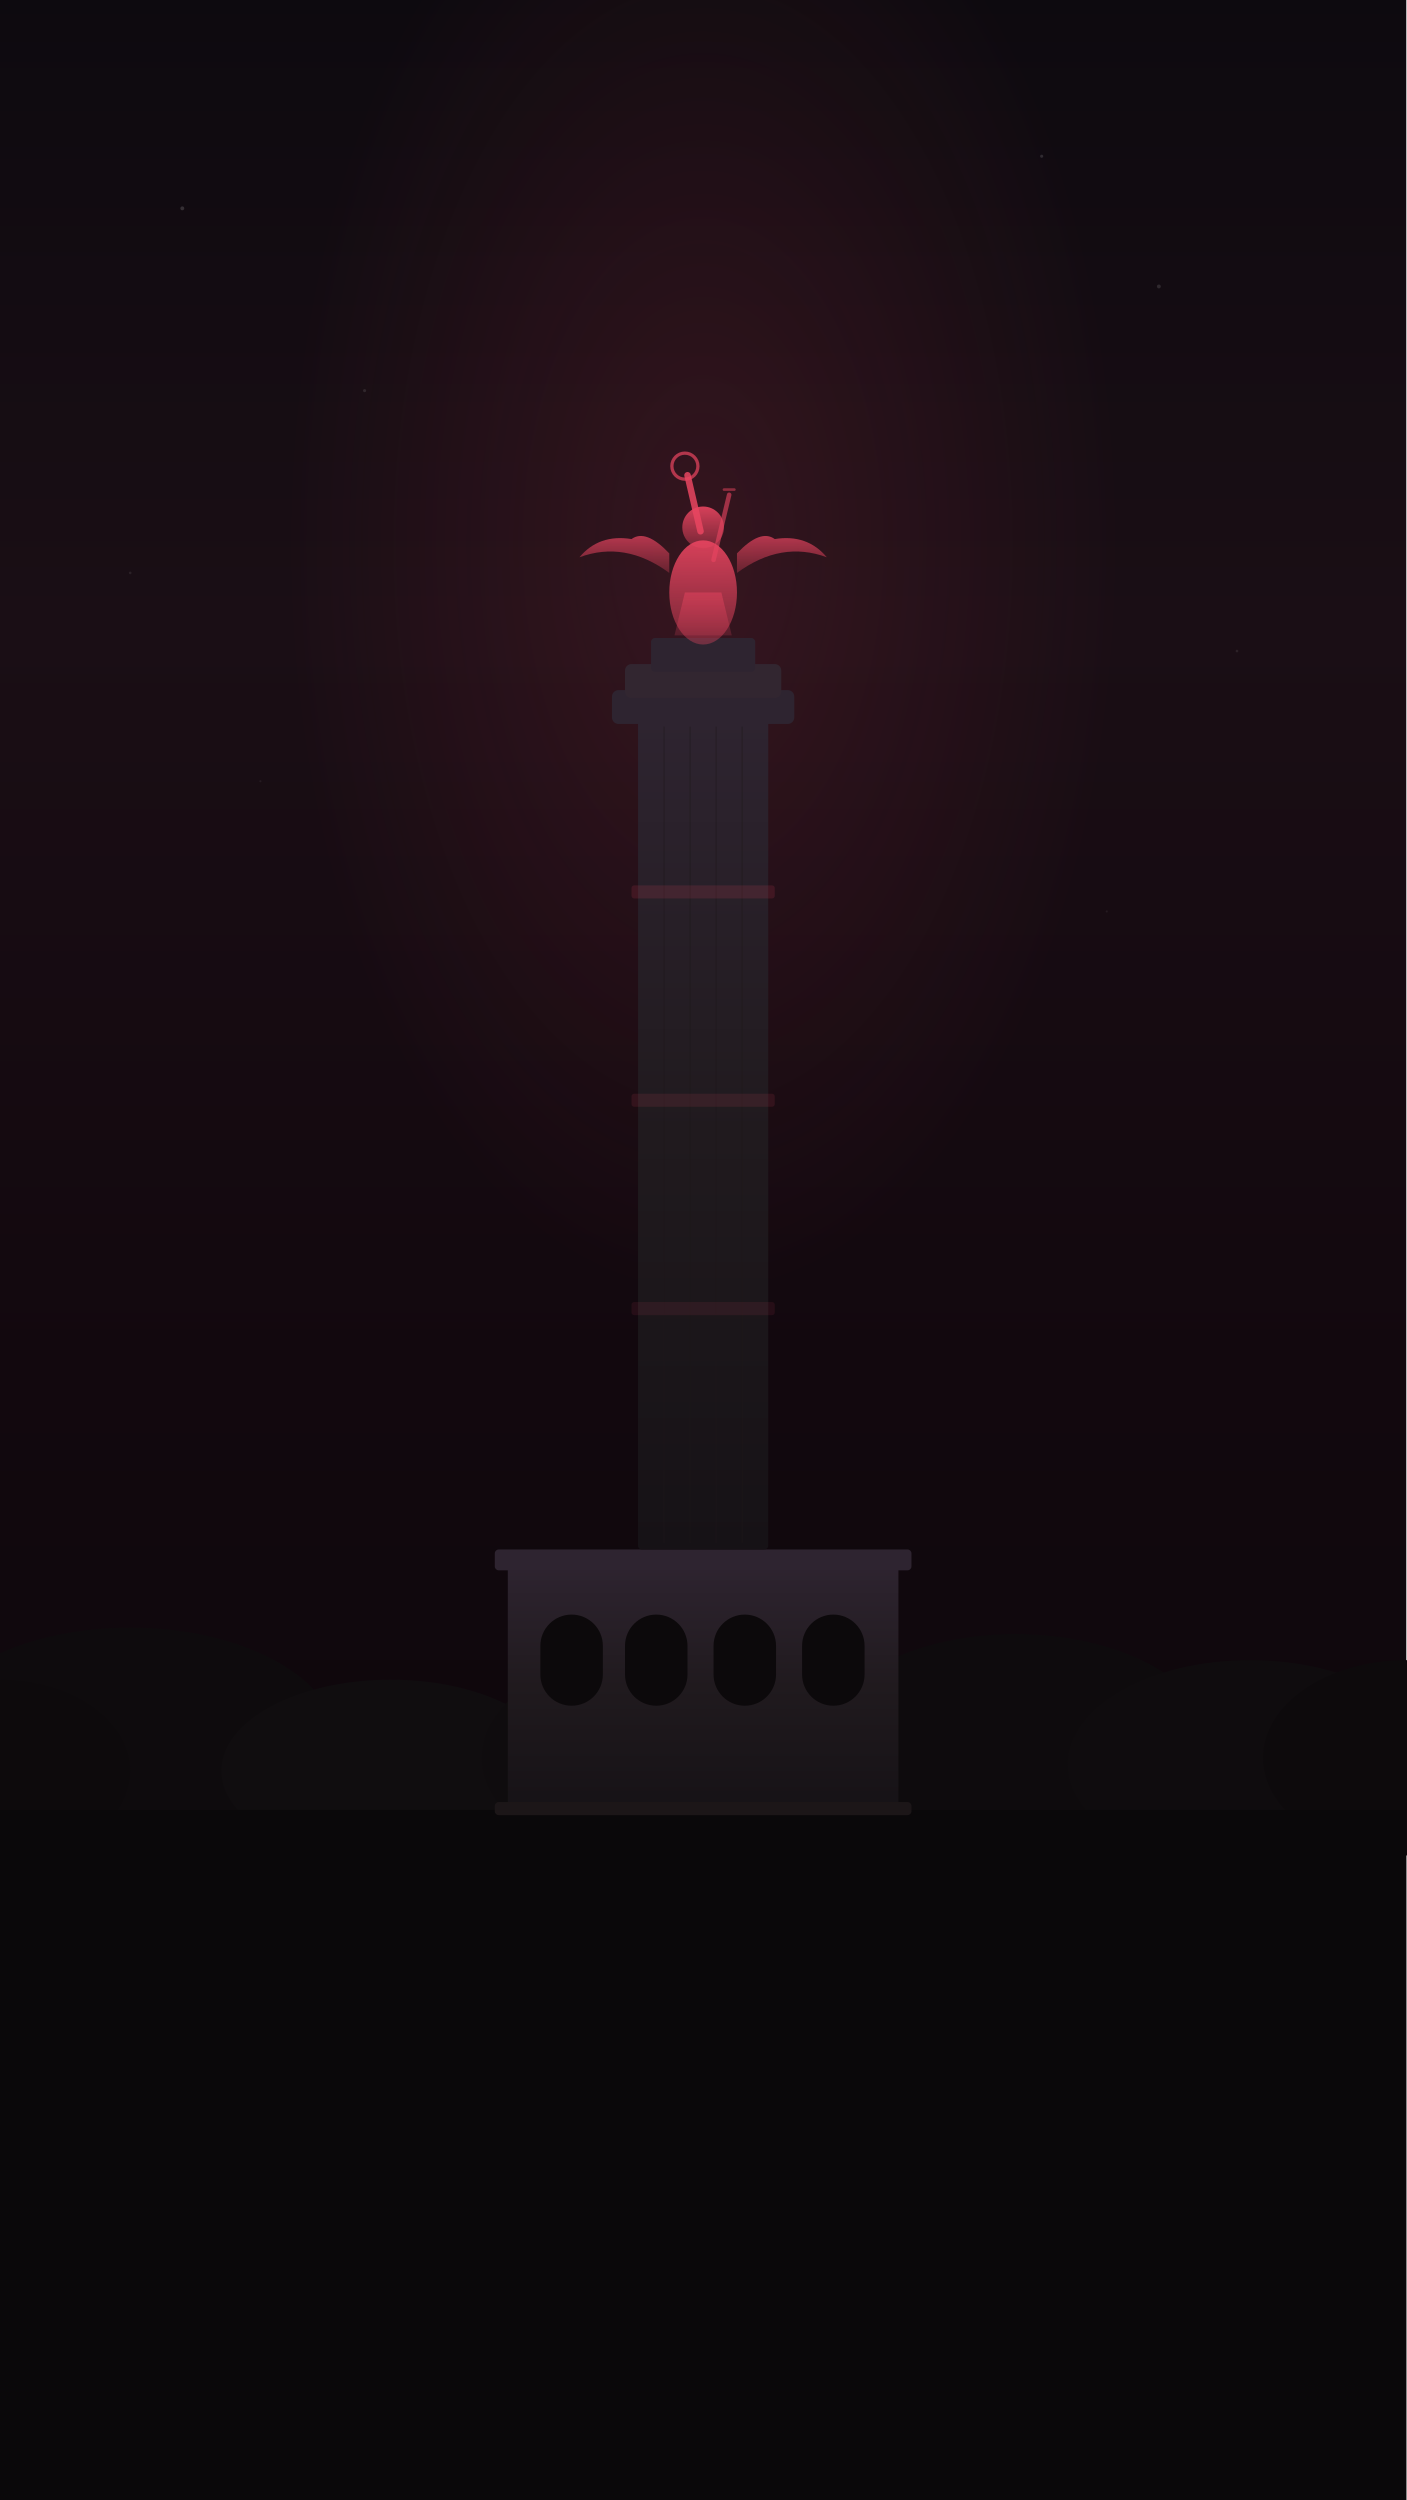
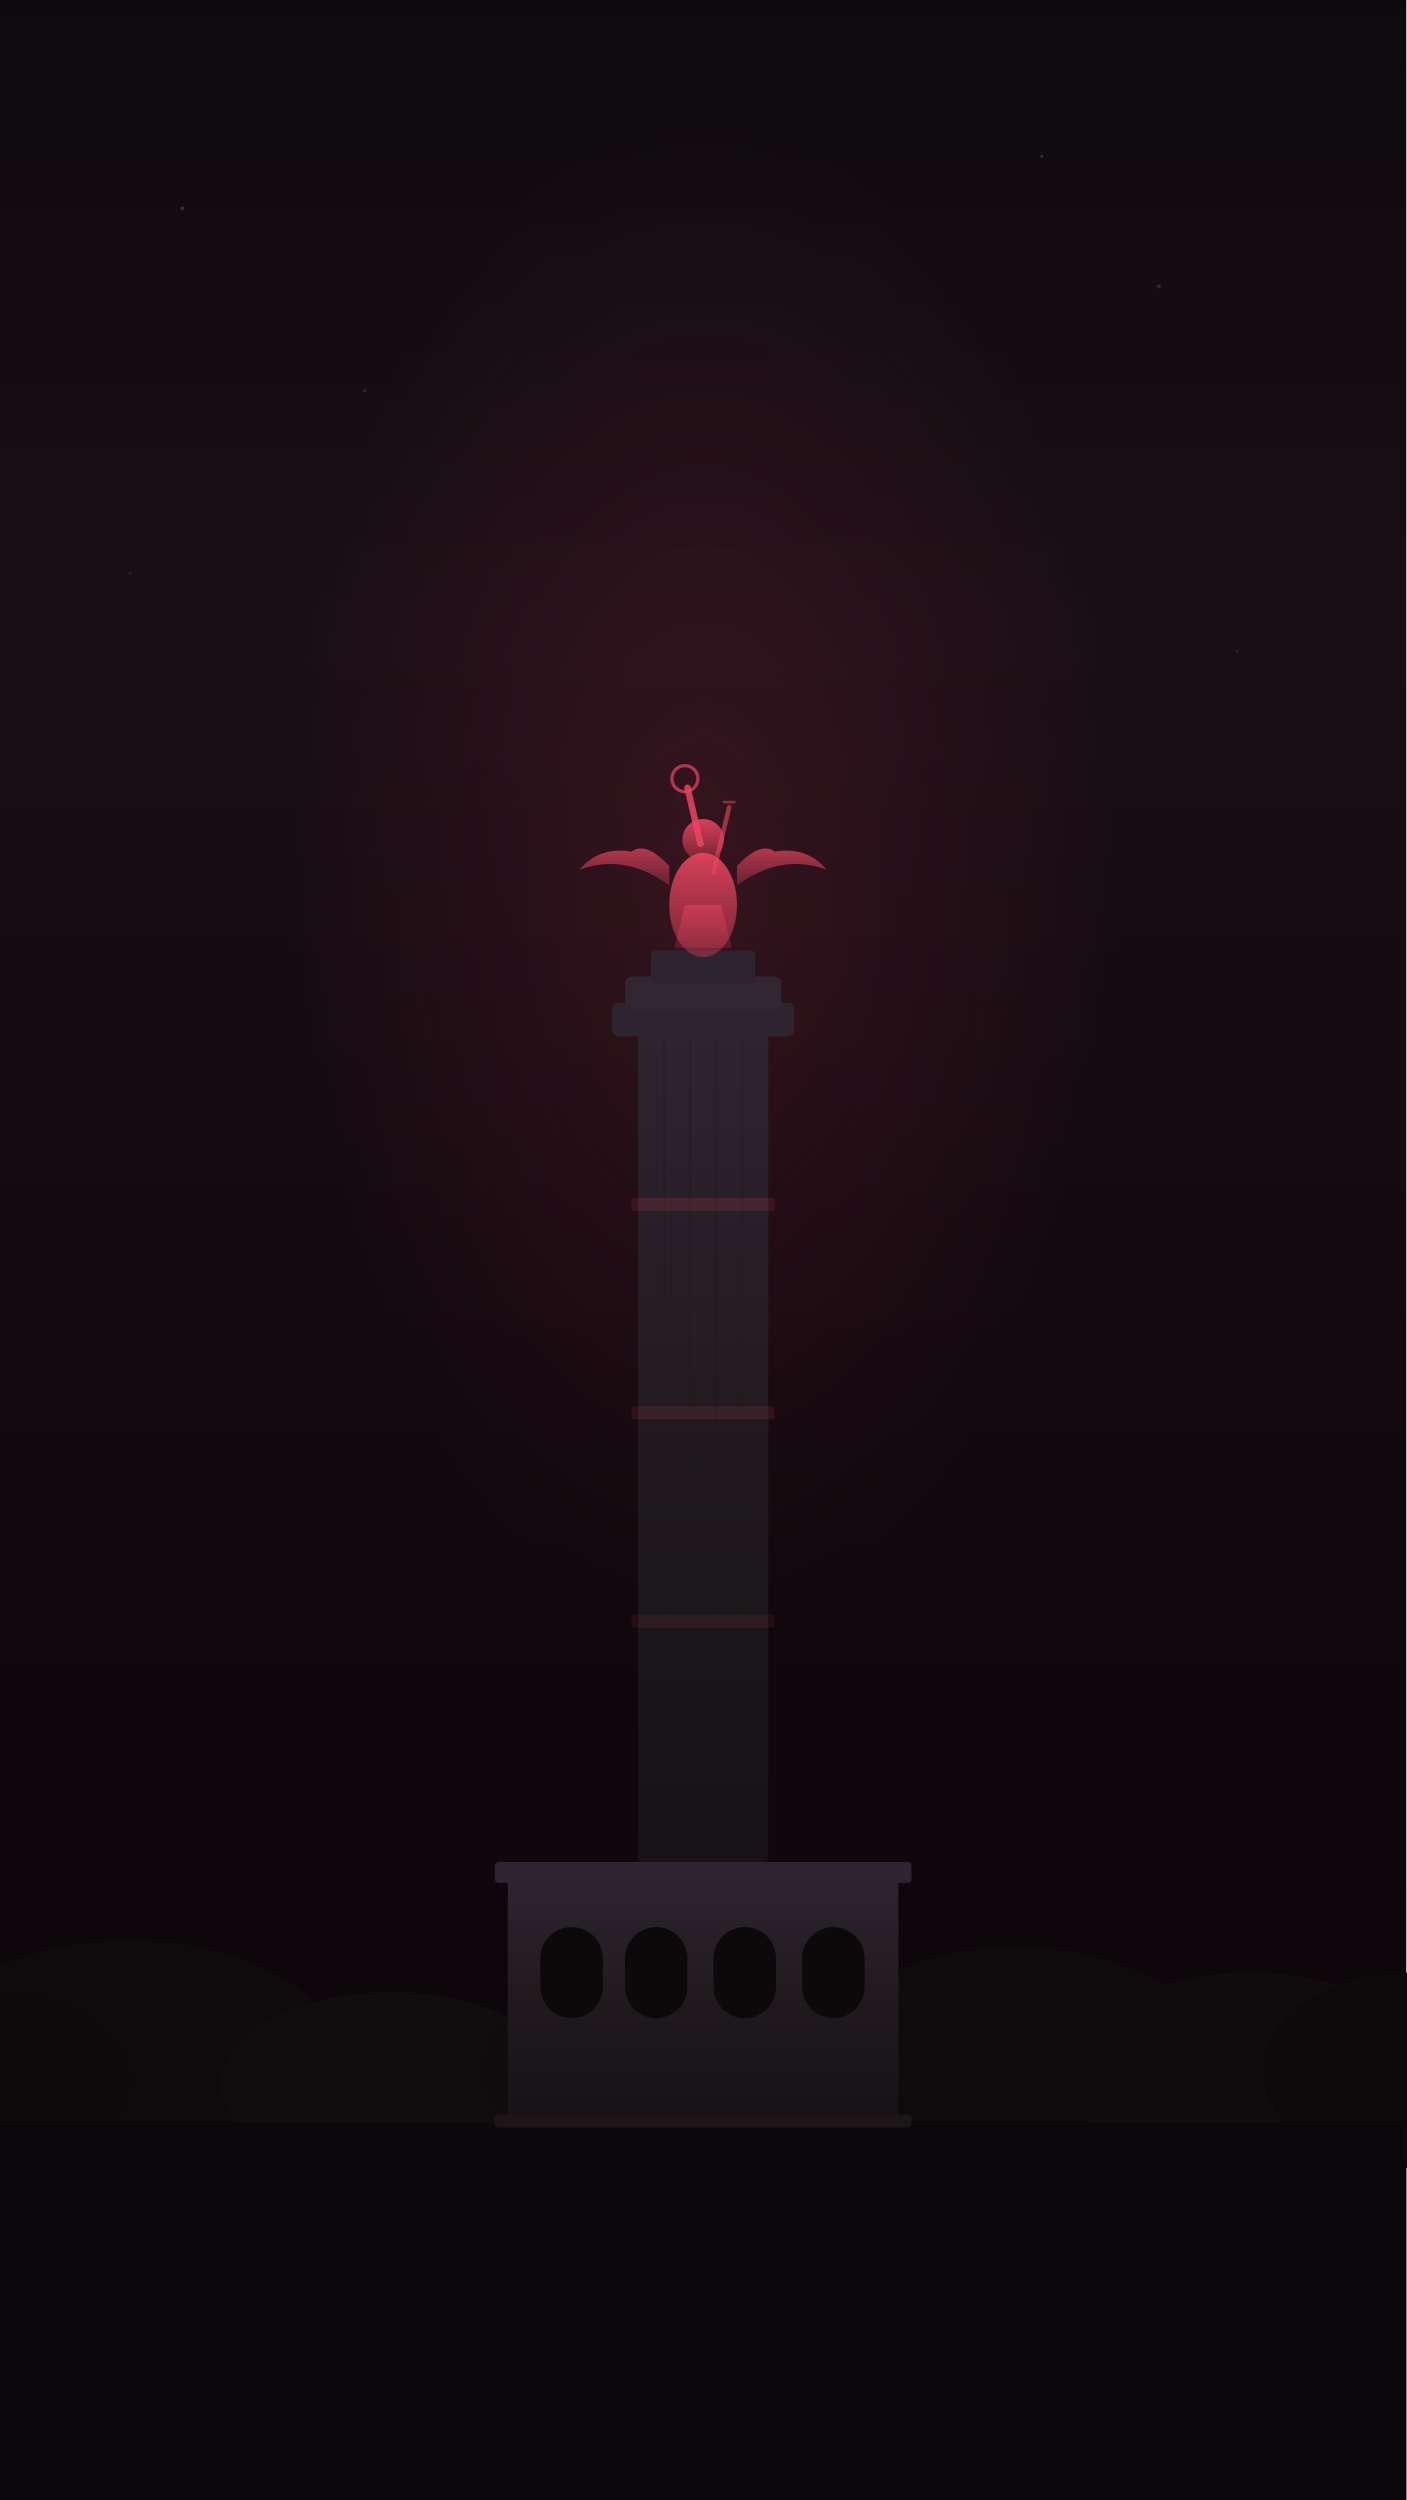
<svg xmlns="http://www.w3.org/2000/svg" viewBox="0 0 1080 1920" width="1080" height="1920">
  <defs>
    <linearGradient id="sky" x1="0" y1="0" x2="0" y2="1">
      <stop offset="0" stop-color="#0d0a0f" />
      <stop offset="0.25" stop-color="#1a0e15" />
      <stop offset="0.55" stop-color="#12080e" />
      <stop offset="1" stop-color="#080608" />
    </linearGradient>
    <linearGradient id="gold" x1="0" y1="0" x2="0" y2="1">
      <stop offset="0" stop-color="#E94560" stop-opacity="0.9" />
      <stop offset="1" stop-color="#E94560" stop-opacity="0.35" />
    </linearGradient>
    <linearGradient id="col" x1="0" y1="0" x2="0" y2="1">
      <stop offset="0" stop-color="#2e2430" />
      <stop offset="0.5" stop-color="#201a1e" />
      <stop offset="1" stop-color="#161216" />
    </linearGradient>
-     <radialGradient id="glow" cx="0.5" cy="0.22" r="0.3">
+     <radialGradient id="glow" cx="0.5" cy="0.35" r="0.3">
      <stop offset="0" stop-color="#E94560" stop-opacity="0.14" />
      <stop offset="1" stop-color="#E94560" stop-opacity="0" />
    </radialGradient>
  </defs>
  <rect width="1080" height="1920" fill="url(#sky)" />
  <rect width="1080" height="1920" fill="url(#glow)" />
-   <ellipse cx="100" cy="1340" rx="160" ry="90" fill="#0e0b0d" />
-   <ellipse cx="300" cy="1360" rx="130" ry="70" fill="#100d0f" />
-   <ellipse cx="480" cy="1350" rx="110" ry="75" fill="#0f0c0e" />
-   <ellipse cx="600" cy="1365" rx="90" ry="60" fill="#100d0f" />
-   <ellipse cx="780" cy="1340" rx="150" ry="85" fill="#0e0b0d" />
-   <ellipse cx="960" cy="1355" rx="140" ry="80" fill="#0f0c0e" />
-   <ellipse cx="0" cy="1360" rx="100" ry="70" fill="#0d0a0c" />
-   <ellipse cx="1080" cy="1350" rx="110" ry="75" fill="#0d0a0c" />
-   <rect x="0" y="1390" width="1080" height="530" fill="#0a080a" />
-   <rect x="390" y="1200" width="300" height="190" rx="6" fill="url(#col)" />
-   <rect x="380" y="1190" width="320" height="16" rx="3" fill="#2e2430" />
-   <rect x="380" y="1384" width="320" height="10" rx="3" fill="#1c1618" />
-   <rect x="415" y="1240" width="48" height="70" rx="24" fill="#0c090b" />
-   <rect x="480" y="1240" width="48" height="70" rx="24" fill="#0c090b" />
-   <rect x="548" y="1240" width="48" height="70" rx="24" fill="#0c090b" />
-   <rect x="616" y="1240" width="48" height="70" rx="24" fill="#0c090b" />
-   <rect x="490" y="550" width="100" height="640" rx="3" fill="url(#col)" />
-   <line x1="510" y1="558" x2="510" y2="1185" stroke="#1c1618" stroke-width="1" opacity="0.4" />
-   <line x1="530" y1="558" x2="530" y2="1185" stroke="#1c1618" stroke-width="1" opacity="0.4" />
-   <line x1="550" y1="558" x2="550" y2="1185" stroke="#1c1618" stroke-width="1" opacity="0.4" />
-   <line x1="570" y1="558" x2="570" y2="1185" stroke="#1c1618" stroke-width="1" opacity="0.4" />
-   <rect x="485" y="680" width="110" height="10" rx="2" fill="#E94560" opacity="0.14" />
-   <rect x="485" y="840" width="110" height="10" rx="2" fill="#E94560" opacity="0.11" />
-   <rect x="485" y="1000" width="110" height="10" rx="2" fill="#E94560" opacity="0.09" />
-   <rect x="470" y="530" width="140" height="26" rx="5" fill="#2e2430" />
-   <rect x="480" y="510" width="120" height="26" rx="5" fill="#322630" />
-   <rect x="500" y="490" width="80" height="26" rx="3" fill="#2e2430" />
-   <ellipse cx="540" cy="455" rx="26" ry="40" fill="url(#gold)" />
-   <circle cx="540" cy="405" r="16" fill="url(#gold)" />
-   <line x1="538" y1="408" x2="528" y2="365" stroke="#E94560" stroke-width="5" stroke-linecap="round" opacity="0.85" />
-   <circle cx="526" cy="358" r="10" fill="none" stroke="#E94560" stroke-width="2.5" opacity="0.7" />
-   <line x1="548" y1="430" x2="560" y2="380" stroke="#E94560" stroke-width="3.5" stroke-linecap="round" opacity="0.6" />
-   <line x1="556" y1="376" x2="564" y2="376" stroke="#E94560" stroke-width="2" stroke-linecap="round" opacity="0.5" />
-   <path d="M514 440 Q480 415 445 428 Q460 410 485 414 Q496 406 514 425Z" fill="url(#gold)" opacity="0.8" />
-   <path d="M566 440 Q600 415 635 428 Q620 410 595 414 Q584 406 566 425Z" fill="url(#gold)" opacity="0.8" />
-   <path d="M518 488 L526 455 L554 455 L562 488Z" fill="url(#gold)" opacity="0.55" />
+   <ellipse cx="100" cy="1580" rx="160" ry="90" fill="#0e0b0d" />
+   <ellipse cx="300" cy="1600" rx="130" ry="70" fill="#100d0f" />
+   <ellipse cx="480" cy="1590" rx="110" ry="75" fill="#0f0c0e" />
+   <ellipse cx="600" cy="1605" rx="90" ry="60" fill="#100d0f" />
+   <ellipse cx="780" cy="1580" rx="150" ry="85" fill="#0e0b0d" />
+   <ellipse cx="960" cy="1595" rx="140" ry="80" fill="#0f0c0e" />
+   <ellipse cx="0" cy="1600" rx="100" ry="70" fill="#0d0a0c" />
+   <ellipse cx="1080" cy="1590" rx="110" ry="75" fill="#0d0a0c" />
+   <rect x="0" y="1630" width="1080" height="290" fill="#0a080a" />
+   <rect x="390" y="1440" width="300" height="190" rx="6" fill="url(#col)" />
+   <rect x="380" y="1430" width="320" height="16" rx="3" fill="#2e2430" />
+   <rect x="380" y="1624" width="320" height="10" rx="3" fill="#1c1618" />
+   <rect x="415" y="1480" width="48" height="70" rx="24" fill="#0c090b" />
+   <rect x="480" y="1480" width="48" height="70" rx="24" fill="#0c090b" />
+   <rect x="548" y="1480" width="48" height="70" rx="24" fill="#0c090b" />
+   <rect x="616" y="1480" width="48" height="70" rx="24" fill="#0c090b" />
+   <rect x="490" y="790" width="100" height="640" rx="3" fill="url(#col)" />
+   <line x1="510" y1="798" x2="510" y2="1425" stroke="#1c1618" stroke-width="1" opacity="0.4" />
+   <line x1="530" y1="798" x2="530" y2="1425" stroke="#1c1618" stroke-width="1" opacity="0.4" />
+   <line x1="550" y1="798" x2="550" y2="1425" stroke="#1c1618" stroke-width="1" opacity="0.4" />
+   <line x1="570" y1="798" x2="570" y2="1425" stroke="#1c1618" stroke-width="1" opacity="0.4" />
+   <rect x="485" y="920" width="110" height="10" rx="2" fill="#E94560" opacity="0.14" />
+   <rect x="485" y="1080" width="110" height="10" rx="2" fill="#E94560" opacity="0.11" />
+   <rect x="485" y="1240" width="110" height="10" rx="2" fill="#E94560" opacity="0.09" />
+   <rect x="470" y="770" width="140" height="26" rx="5" fill="#2e2430" />
+   <rect x="480" y="750" width="120" height="26" rx="5" fill="#322630" />
+   <rect x="500" y="730" width="80" height="26" rx="3" fill="#2e2430" />
+   <ellipse cx="540" cy="695" rx="26" ry="40" fill="url(#gold)" />
+   <circle cx="540" cy="645" r="16" fill="url(#gold)" />
+   <line x1="538" y1="648" x2="528" y2="605" stroke="#E94560" stroke-width="5" stroke-linecap="round" opacity="0.85" />
+   <circle cx="526" cy="598" r="10" fill="none" stroke="#E94560" stroke-width="2.5" opacity="0.7" />
+   <line x1="548" y1="670" x2="560" y2="620" stroke="#E94560" stroke-width="3.5" stroke-linecap="round" opacity="0.6" />
+   <line x1="556" y1="616" x2="564" y2="616" stroke="#E94560" stroke-width="2" stroke-linecap="round" opacity="0.5" />
+   <path d="M514 680 Q480 655 445 668 Q460 650 485 654 Q496 646 514 665Z" fill="url(#gold)" opacity="0.8" />
+   <path d="M566 680 Q600 655 635 668 Q620 650 595 654 Q584 646 566 665Z" fill="url(#gold)" opacity="0.8" />
+   <path d="M518 728 L526 695 L554 695 L562 728Z" fill="url(#gold)" opacity="0.55" />
  <circle cx="140" cy="160" r="1.5" fill="#fff" opacity="0.15" />
  <circle cx="890" cy="220" r="1.5" fill="#fff" opacity="0.12" />
  <circle cx="280" cy="300" r="1.2" fill="#fff" opacity="0.10" />
  <circle cx="800" cy="120" r="1.2" fill="#fff" opacity="0.13" />
  <circle cx="100" cy="440" r="1" fill="#fff" opacity="0.08" />
  <circle cx="950" cy="500" r="1" fill="#fff" opacity="0.08" />
-   <circle cx="200" cy="600" r="0.8" fill="#fff" opacity="0.06" />
-   <circle cx="850" cy="700" r="0.8" fill="#fff" opacity="0.06" />
</svg>
